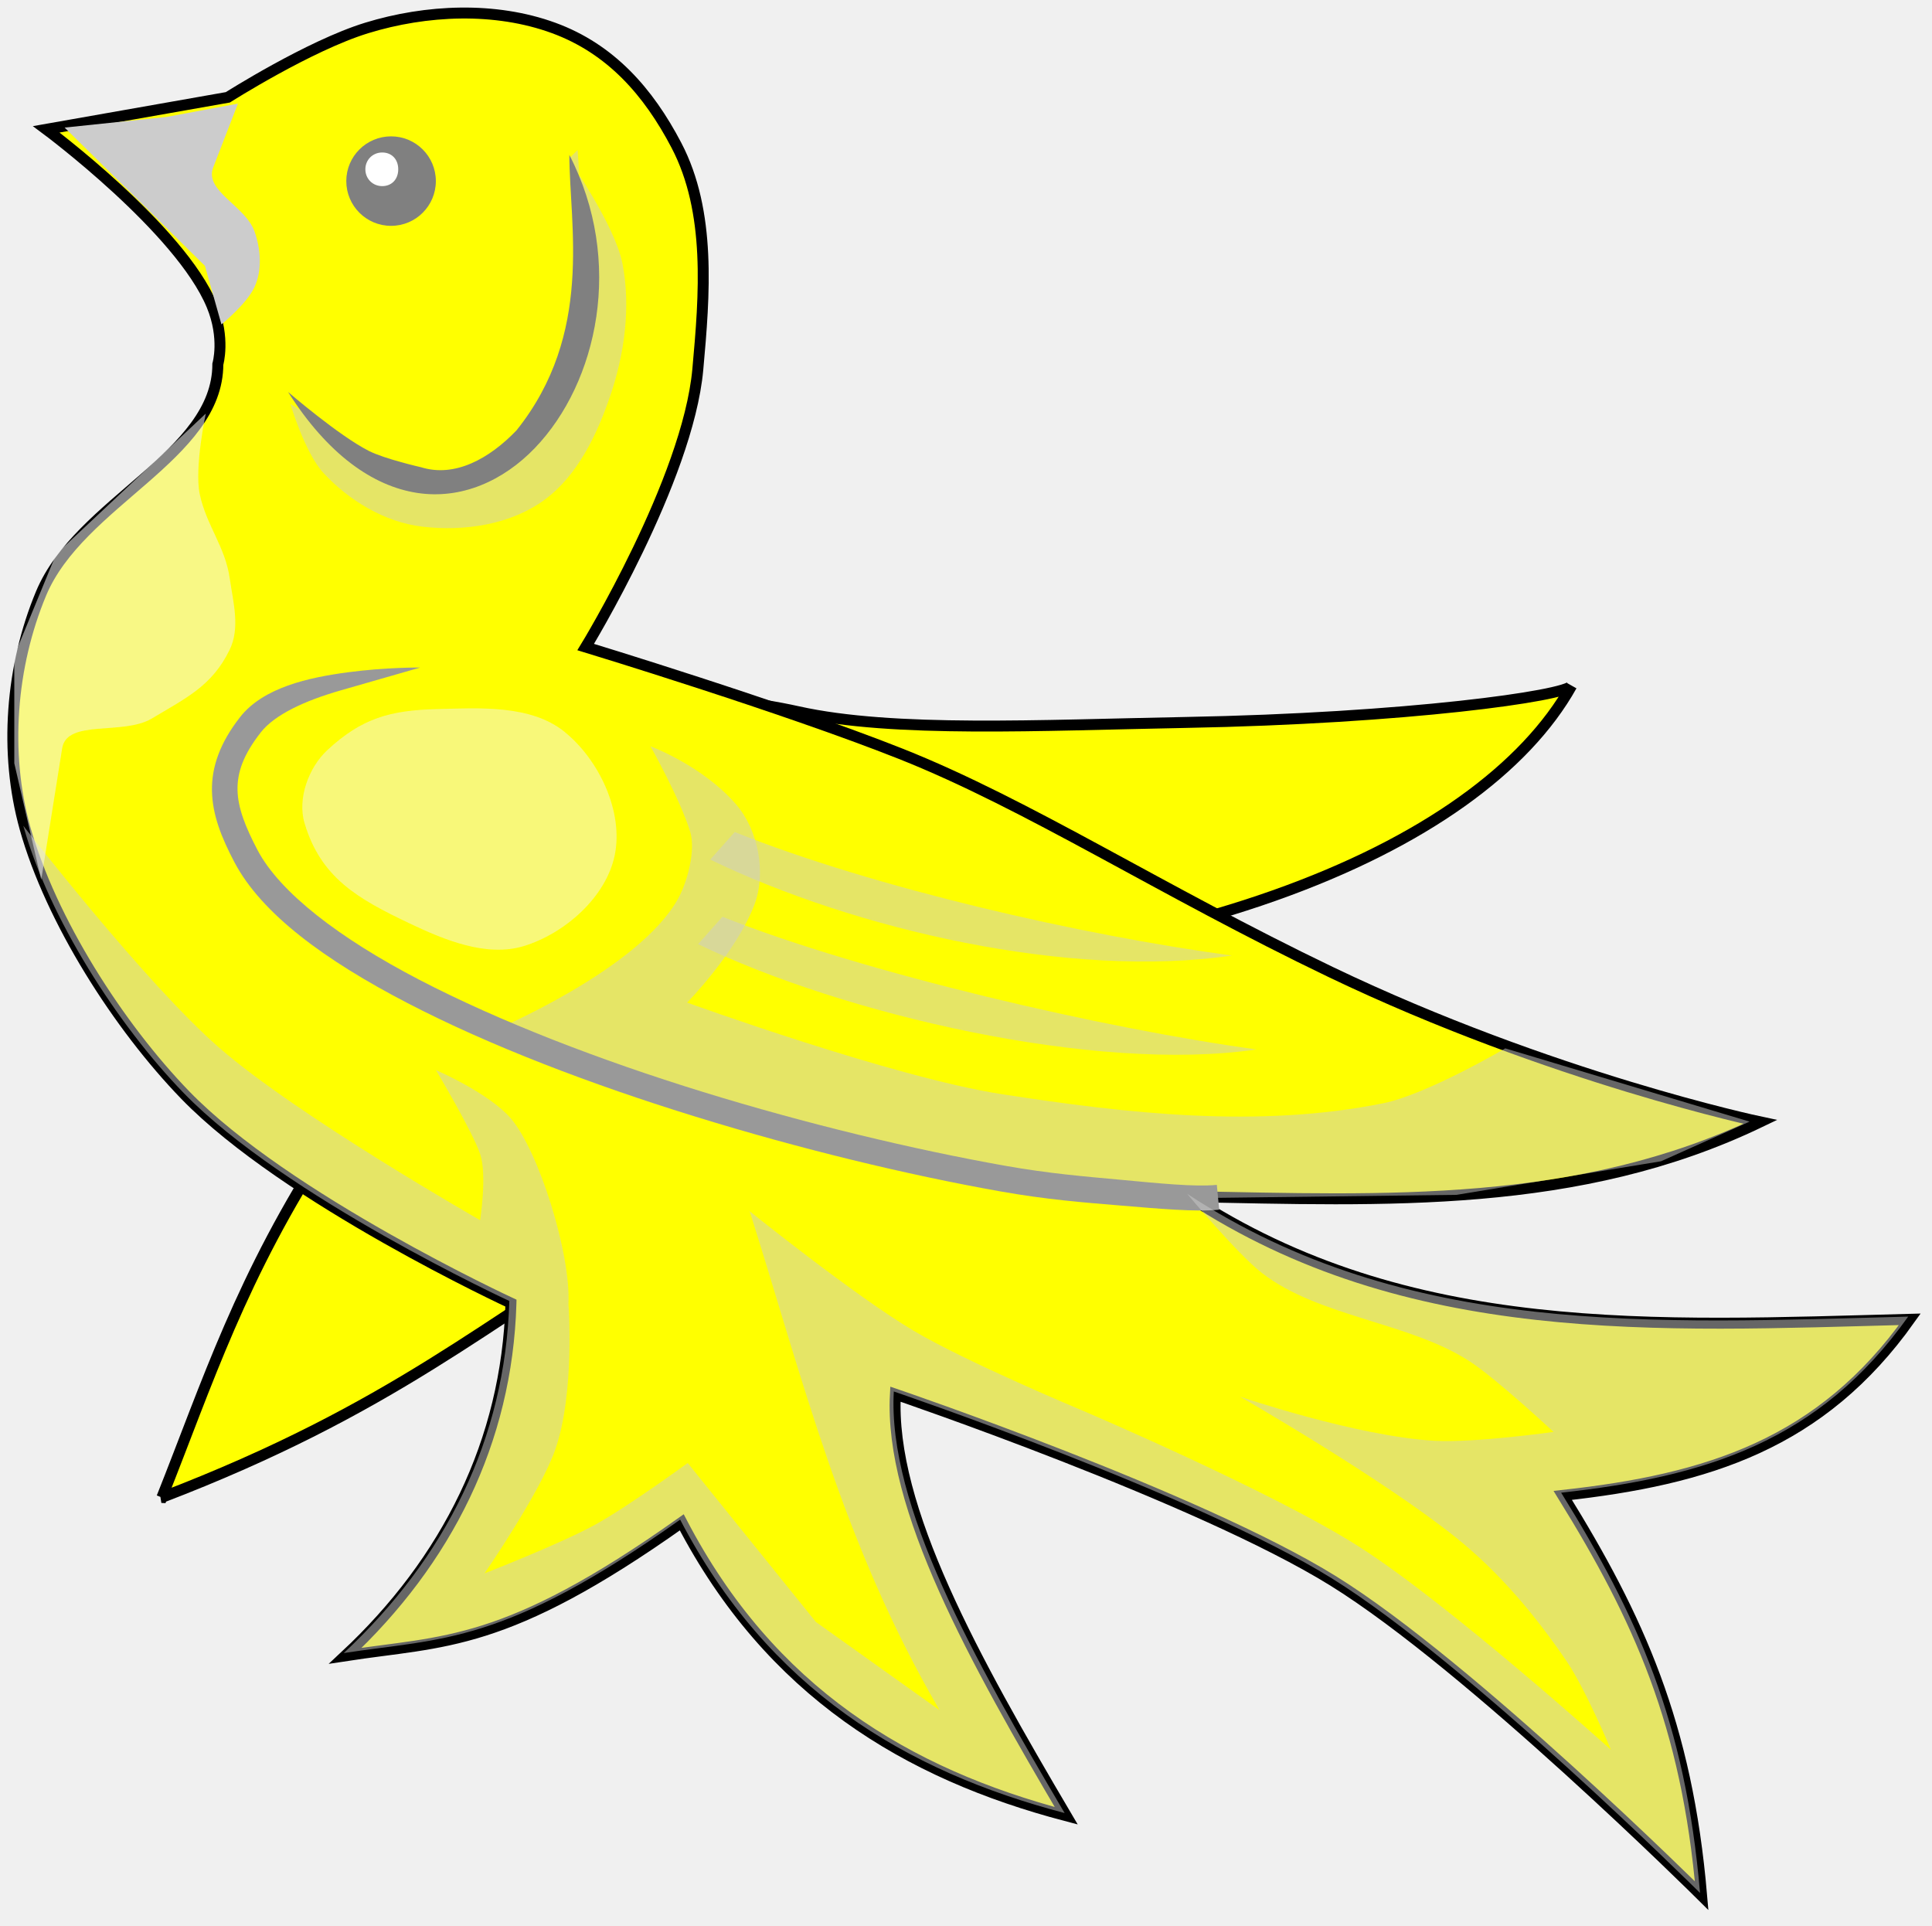
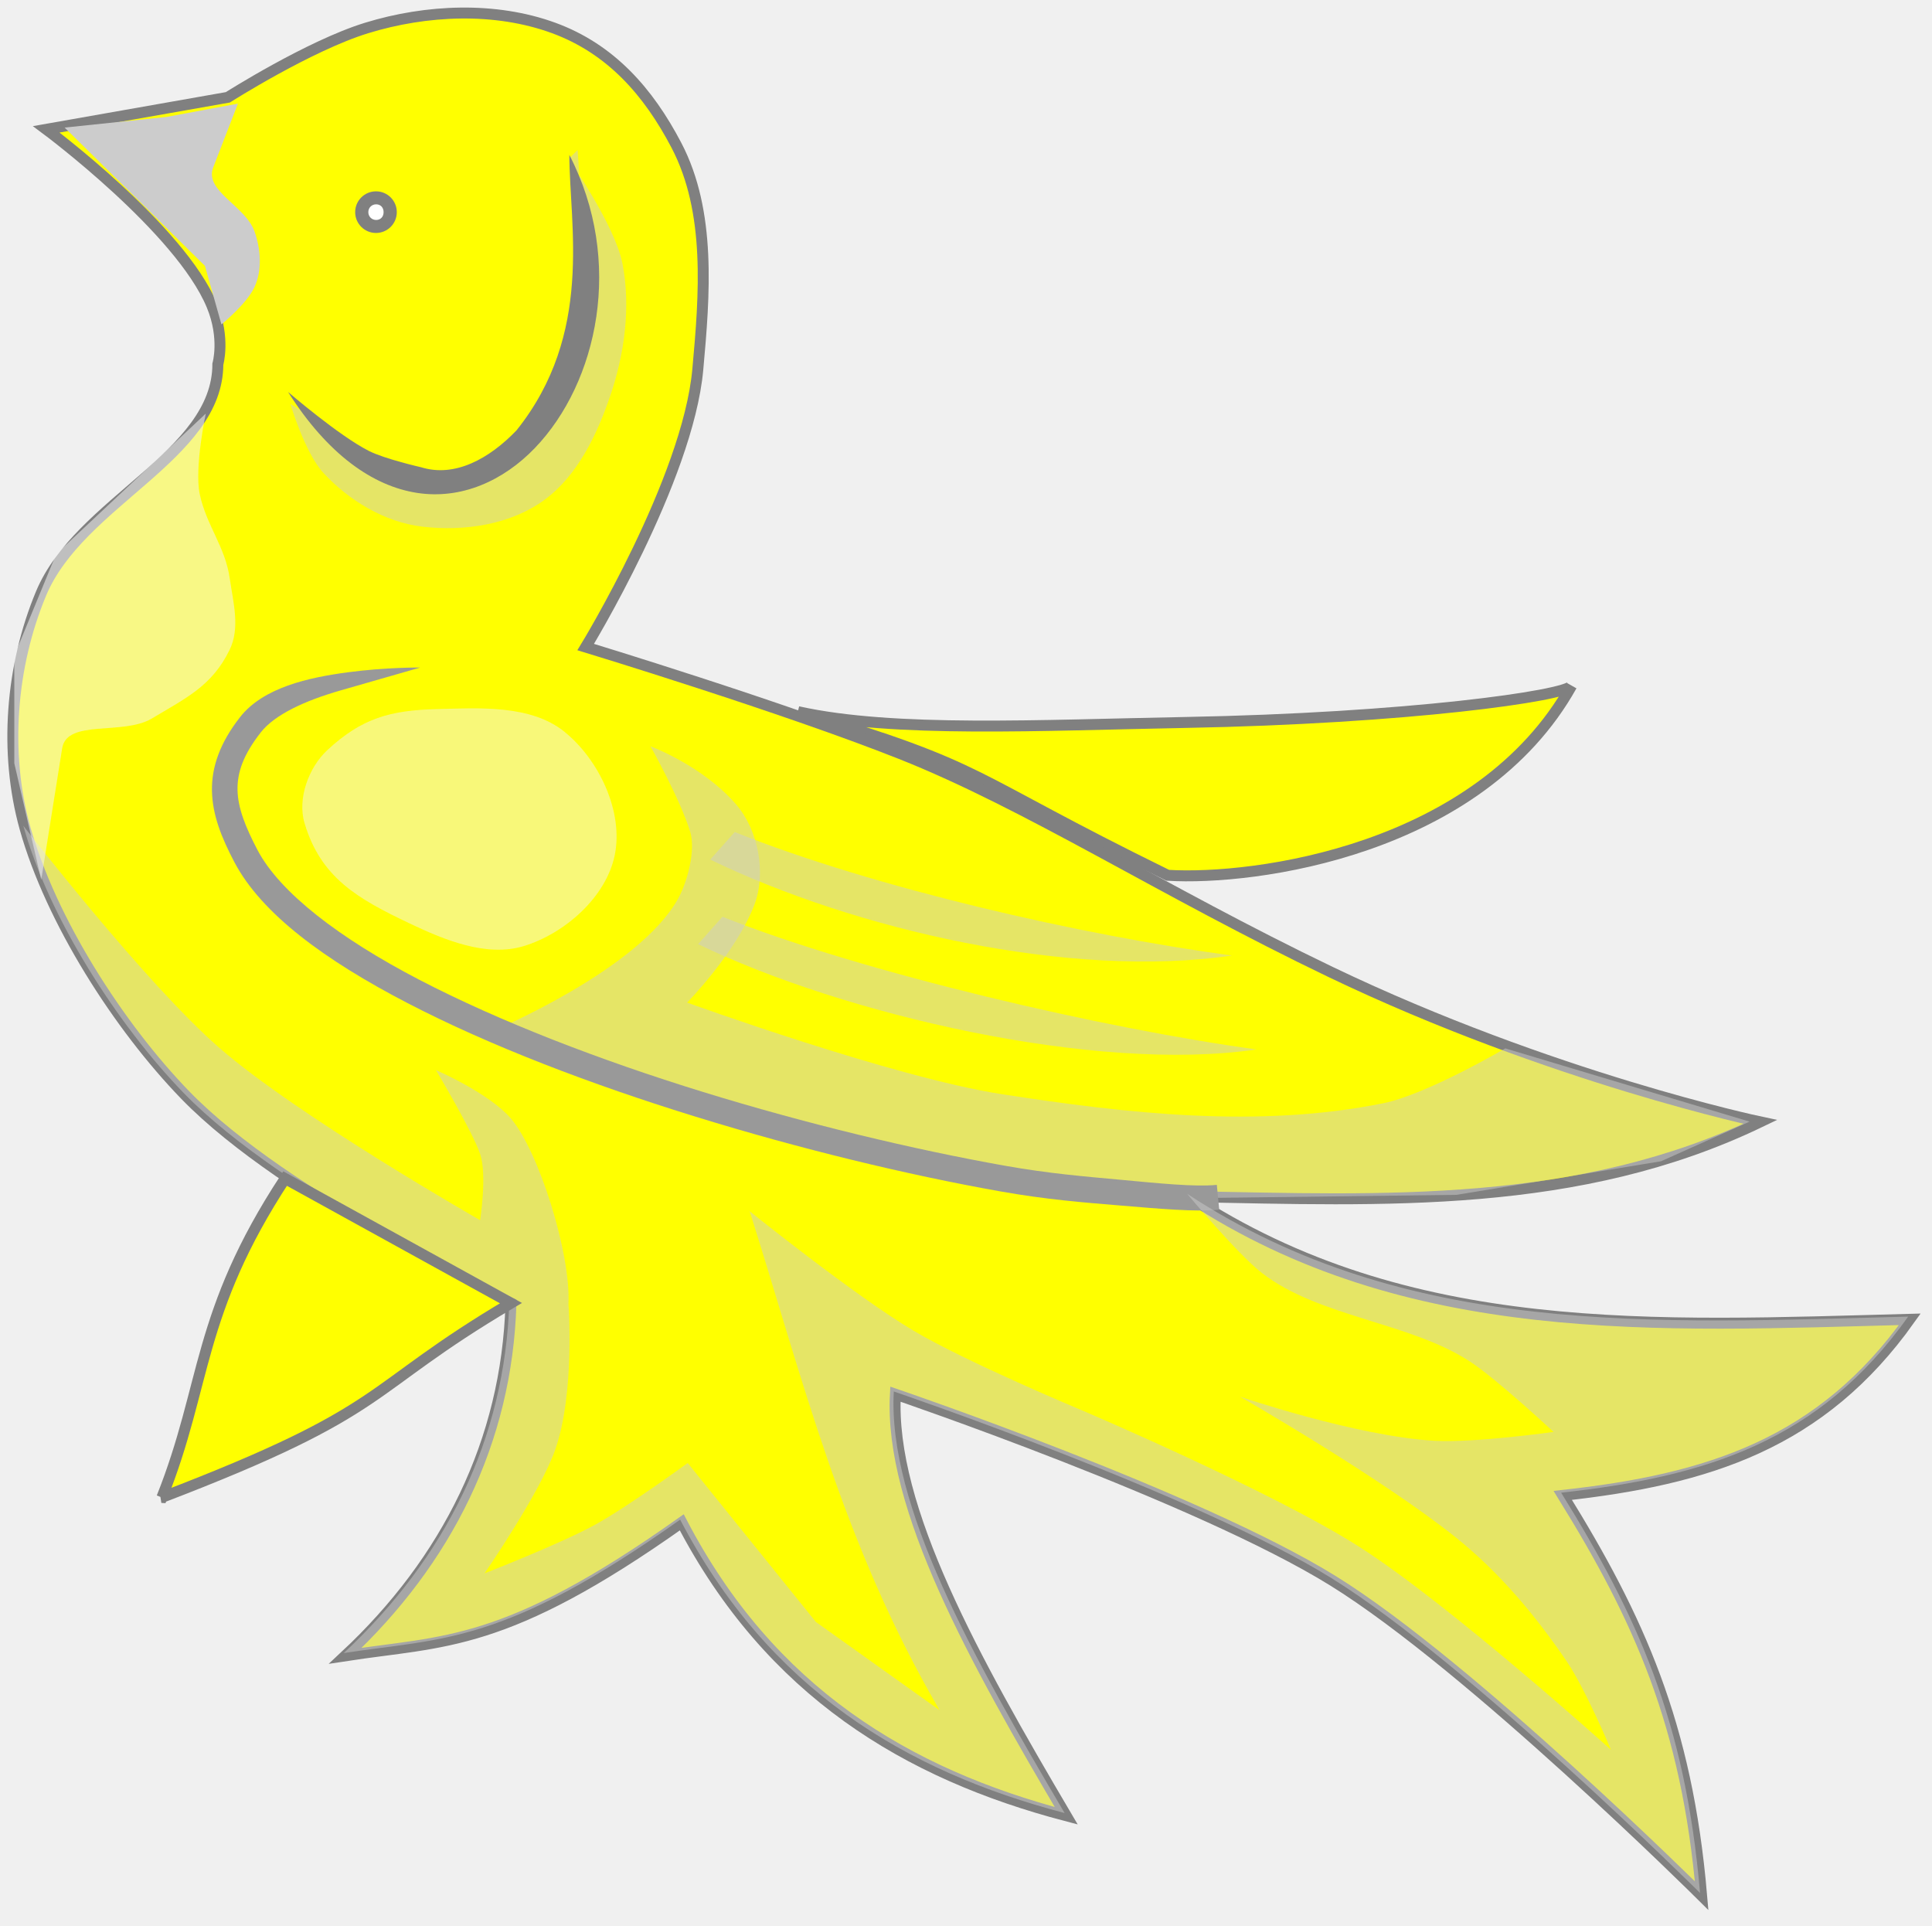
<svg xmlns="http://www.w3.org/2000/svg" width="162.062" height="161.479" id="svg6415" version="1.1">
  <defs id="defs6417" />
  <g id="layer1">
    <g id="g25097-8-8" style="stroke-width:0.918;stroke-miterlimit:4;stroke-dasharray:none;display:inline">
-       <path id="path25095-6-40" d="m13.56,125.6   c19.46,-7.446 27.45,-14.89 40.03,-22.33   l3.967,-21.26   c40.19,0.445 66.54,-10.65 74.28,-24.5 -0.488,0.854 -13.8,2.743 -32.44,3.087 -12.09,0.223 -24.44,0.876 -32.46,-0.905 -14.43,-3.205 -45.43,-1.821 -45.43,-1.821   l6.131,37.83   c-7.43,11.34 -10.27,20.39 -14.06,29.9   z " style="fill:#ffff00;fill-opacity:1;stroke:#000000;stroke-width:0.918;stroke-linecap:butt;stroke-linejoin:miter;stroke-miterlimit:4;stroke-opacity:1;stroke-dasharray:none" />
-       <g id="g25077-5-7" style="stroke-width:0.918;stroke-miterlimit:4;stroke-dasharray:none">
-         <path style="fill:#e6e6e6;fill-opacity:1;stroke:none" d="m42.86,109.3   c0,0 -18.87,-8.731 -27.32,-17.45 -5.591,-5.769 -11.27,-14.64 -13.44,-22.38 -1.774,-6.337 -1.191,-13.62 1.344,-19.69 3.216,-7.706 14.33,-11.54 14.33,-19.24 0,0 1.143,-2.167 0,-4.922 -2.668,-6.431 -13.89,-14.77 -13.89,-14.77   l15.23,-2.685   c0,0 6.817,-4.335 11.65,-5.819 4.995,-1.534 10.77,-1.796 15.68,0 4.776,1.748 7.947,5.344 10.3,9.847 2.919,5.578 2.362,12.53 1.792,18.8 -0.842,9.264 -9.405,23.28 -9.405,23.28 0,0 16.55,5.034 26.42,8.95 10.69,4.239 21.84,11.48 36.08,18.31 18.51,8.871 36.03,12.57 36.03,12.57 -15.26,7.336 -31.49,6.575 -47.93,6.266 18.37,12.07 39.2,10.85 60.47,10.29 -7.435,10.45 -16.93,13.43 -29.11,14.77 6.366,10.28 10.42,19.17 11.65,33.57 0,0 -19.39,-19.26 -30.91,-26.4 -11.31,-7.014 -36.72,-15.66 -36.72,-15.66 -0.524,9.516 6.649,22.33 14.33,35.36 -13.36,-3.51 -24.85,-10.4 -32.25,-24.61 -14.86,10.54 -19.91,9.911 -28.22,11.19 8.517,-7.949 13.55,-17.99 13.89,-29.53   z " id="path24912-0-6" />
-         <path style="fill:#ffff00;stroke:#000000;stroke-width:0.918;stroke-linecap:butt;stroke-linejoin:miter;stroke-miterlimit:4;stroke-opacity:1;stroke-dasharray:none" d="m42.86,109.3   c0,0 -18.87,-8.731 -27.32,-17.45 -5.591,-5.769 -11.27,-14.64 -13.44,-22.38 -1.774,-6.337 -1.191,-13.62 1.344,-19.69 3.216,-7.706 14.83,-11.54 14.83,-19.24 0,0 0.641,-2.167 -0.502,-4.922 -2.668,-6.431 -13.89,-14.77 -13.89,-14.77   l15.23,-2.685   c0,0 6.817,-4.335 11.65,-5.819 4.995,-1.534 10.77,-1.796 15.68,0 4.776,1.748 7.947,5.344 10.3,9.847 2.919,5.578 2.362,12.53 1.792,18.8 -0.842,9.264 -9.405,23.28 -9.405,23.28 0,0 16.55,5.034 26.42,8.95 10.69,4.239 21.84,11.48 36.08,18.31 18.51,8.871 36.03,12.57 36.03,12.57 -15.26,7.336 -31.49,6.575 -47.93,6.266 18.37,12.07 39.2,10.85 60.47,10.29 -7.435,10.45 -16.93,13.43 -29.11,14.77 6.366,10.28 10.42,19.17 11.65,33.57 0,0 -19.39,-19.26 -30.91,-26.4 -11.31,-7.014 -36.72,-15.66 -36.72,-15.66 -0.524,9.516 6.649,22.33 14.33,35.36 -13.36,-3.51 -24.85,-10.4 -32.25,-24.61 -14.86,10.54 -19.91,9.911 -28.22,11.19 8.517,-7.949 13.55,-17.99 13.89,-29.53   z " id="path24912-9-5-73" />
-         <path style="fill:#cccccc;fill-opacity:1;stroke:none;opacity:0.5" d="m46.86,88.19 14.86,5.118 14.6,4.35 25.36,2.816 20.49,-0.256 17.16,-2.816 7.428,-3.327 -20.49,-6.143   c0,0 -6.574,3.865 -10.25,4.606 -10.46,2.113 -21.47,0.865 -32.01,-0.768 -9.052,-1.401 -26.37,-7.678 -26.37,-7.678 0,0 4.09,-4.159 5.636,-8.189 1.024,-2.672 0.34,-6.285 -1.537,-8.445 -2.831,-3.261 -7.172,-4.862 -7.172,-4.862 0,0 2.48,4.406 3.33,7.166 0.476,1.55 -0.234,4.215 -1.025,5.632 -3.324,5.956 -15.37,11.01 -15.37,11.01   l5.38,1.792   z " id="path24963-2-3" />
-         <path style="font-size:medium;font-style:normal;font-variant:normal;font-weight:normal;font-stretch:normal;text-indent:0;text-align:start;text-decoration:none;line-height:normal;letter-spacing:normal;word-spacing:normal;text-transform:none;direction:ltr;block-progression:tb;writing-mode:lr-tb;text-anchor:start;color:#000000;fill:#999999;fill-opacity:1;stroke:none;stroke-width:0.918;marker:none;visibility:visible;display:inline;overflow:visible;enable-background:accumulate;font-family:Bitstream Vera Sans;-inkscape-font-specification:Bitstream Vera Sans" d="m35.26,55.99   c0,0 -2.855,-0.034 -6.118,0.403 -3.261,0.437 -7.06,1.269 -9.009,3.762 -1.665,2.13 -2.392,4.153 -2.353,6.18 0.039,2.028 0.806,3.931 1.882,5.978 2.282,4.34 7.613,8.235 14.52,11.82 6.908,3.587 15.45,6.84 24.2,9.539 8.747,2.7 17.7,4.862 25.47,6.246 3.952,0.704 7.073,0.942 10.23,1.203 3.05,0.252 6.17,0.543 8.19,0.342   l-0.202,-2.082   c-1.853,0.184 -4.948,-0.137 -8.046,-0.425 -3.007,-0.28 -5.989,-0.513 -9.769,-1.187 -7.676,-1.368 -16.62,-3.508 -25.28,-6.18 -8.661,-2.672 -17.06,-5.907 -23.79,-9.404 -6.733,-3.497 -11.71,-7.332 -13.58,-10.88 -1.013,-1.927 -1.652,-3.538 -1.681,-5.038 -0.029,-1.499 0.494,-2.973 1.949,-4.836 1.169,-1.496 3.711,-2.665 6.684,-3.519   l6.695,-1.922   z " id="path24914-8-6" />
-         <path style="fill:#cccccc;fill-opacity:1;stroke:none;opacity:0.5" d="m24.36,33.89   c0,0 1.215,4.086 2.76,5.767 2.127,2.313 5.159,4.142 8.28,4.512 3.526,0.42 7.43,-0.15 10.29,-2.257 2.782,-2.052 4.412,-5.503 5.52,-8.774 1.183,-3.497 1.709,-7.407 1.004,-11.03 -0.629,-3.228 -4.515,-8.774 -4.515,-8.774   l0.753,-0.752 0.753,11.03 -1.756,9.277 -4.014,5.264 -5.268,1.755 -5.52,-1.003 -8.28,-5.015   z " id="path25028-6-1" />
-         <path style="font-size:medium;font-style:normal;font-variant:normal;font-weight:normal;font-stretch:normal;text-indent:0;text-align:start;text-decoration:none;line-height:normal;letter-spacing:normal;word-spacing:normal;text-transform:none;direction:ltr;block-progression:tb;writing-mode:lr-tb;text-anchor:start;color:#000000;fill:#808080;fill-opacity:1;stroke:none;stroke-width:0.918;marker:none;visibility:visible;display:inline;overflow:visible;enable-background:accumulate;font-family:Bitstream Vera Sans;-inkscape-font-specification:Bitstream Vera Sans" d="m47.76,12.99   c0,5.868 2.071,14.98 -4.436,23.11 -2.278,2.371 -5.167,3.974 -8,3.091 0,0 -3.014,-0.681 -4.38,-1.369 -2.498,-1.258 -6.781,-4.946 -6.781,-4.946 3.322,5.24 7.108,7.891 10.82,8.465 3.715,0.574 7.243,-1.015 9.883,-3.762 5.279,-5.494 7.504,-15.68 2.891,-24.59   z " id="path24916-0-5" />
-         <path style="fill:#cccccc;fill-opacity:1;stroke:none;opacity:0.5" d="m1.964,69.29   c2.166,7.732 7.848,16.61 13.44,22.38 8.454,8.725 27.32,17.45 27.32,17.45 -0.333,11.55 -5.367,21.58 -13.89,29.53 8.308,-1.278 13.36,-0.65 28.22,-11.19 7.407,14.22 18.89,21.1 32.25,24.61 -7.684,-13.03 -14.86,-25.84 -14.33,-35.36 0,0 25.43,8.652 36.72,15.66 11.52,7.14 30.91,26.4 30.91,26.4 -1.223,-14.4 -5.281,-23.28 -11.65,-33.57 12.18,-1.335 21.68,-4.318 29.11,-14.77 -21.27,0.554 -42.1,1.775 -60.47,-10.29 0,0 4.186,5.025 6.262,6.635 4.769,3.693 12.36,4.12 17.42,7.405 2.272,1.475 7.041,5.924 7.041,5.924 0,0 -6.667,0.934 -10.01,0.741 -6.529,-0.379 -16.3,-3.703 -16.3,-3.703 0,0 11.86,6.797 18.16,11.85 3.614,2.902 6.66,6.534 9.263,10.37 1.551,2.283 3.707,7.405 3.707,7.405 0,0 -13.5,-12.17 -21.12,-17.03 -7.31,-4.662 -23.34,-11.48 -23.34,-11.48 0,0 -9.618,-4.013 -14.08,-6.665 -4.864,-2.889 -13.71,-9.997 -13.71,-9.997 4.423,13.95 7.785,27.9 15.93,41.85   l-10.38,-7.405 -10.75,-13.33   c0,0 -5.049,3.686 -7.781,5.184 -2.958,1.62 -9.263,4.073 -9.263,4.073 0,0 4.672,-6.779 5.929,-10.37 1.674,-4.783 1.112,-12.22 1.112,-12.22 0.208,-4.252 -2.506,-12.84 -4.817,-15.55 -1.83,-2.147 -6.299,-4.073 -6.299,-4.073 0,0 3.053,5.118 3.707,7.035 0.597,1.753 0,5.554 0,5.554 0,0 -15.27,-8.712 -21.86,-14.44 -6.254,-5.436 -16.45,-18.63 -16.45,-18.63   z " id="path24912-9-3-2-4" />
-         <path style="fill:#cccccc;fill-opacity:1;stroke:none" d="m19.96,8.691 -2.077,5.354   c-0.764,1.971 2.687,3.205 3.461,5.354 0.531,1.475 0.667,3.263 0,4.686 -0.676,1.44 -2.769,3.123 -2.769,3.123   l-1.384,-4.907 -11.77,-11.6 8.536,-0.892 6,-1.116   z " id="path25026-4-2" />
-         <path style="fill:#f2f2f2;fill-opacity:1;stroke:none;opacity:0.549" d="m17.26,34.69   c0,0 -0.972,4.557 -0.502,6.769 0.551,2.597 2.13,4.393 2.508,7.02 0.293,2.028 0.895,4.174 0,6.016 -1.477,3.041 -3.623,4.026 -6.525,5.767 -2.418,1.452 -7.134,0.026 -7.527,2.506   l-1.756,11.03 -2.259,-9.778 0,-9.026 3.513,-8.525 12.55,-11.78   z " id="path25030-8-0" />
-         <path style="fill:#cccccc;fill-opacity:1;stroke:none;opacity:0.5" d="m58.56,79.19   c12.16,5.887 33.28,10.82 46.85,8.832 -12.67,-1.718 -33,-6.42 -44.81,-11.13   l-2.049,2.304   z " id="path24965-0-72" />
-         <path style="fill:#cccccc;fill-opacity:1;stroke:none;opacity:0.5" d="m59.56,72.09   c12.16,5.887 30.2,10.04 43.78,8.058 -12.67,-1.718 -29.92,-5.647 -41.71,-10.36   l-2.049,2.304   z " id="path24965-6-9-6" />
-         <path style="fill:#f2f2f2;fill-opacity:1;stroke:none;opacity:0.5" d="m47.36,61.39   c2.891,2.339 4.946,6.683 4.21,10.32 -0.714,3.534 -4.201,6.603 -7.654,7.648 -3.113,0.942 -6.632,-0.515 -9.569,-1.912 -4.335,-2.063 -7.437,-3.813 -8.803,-8.413 -0.608,-2.048 0.347,-4.664 1.914,-6.117 2.878,-2.672 5.255,-3.338 9.186,-3.441 3.627,-0.095 7.895,-0.369 10.72,1.912   z " id="path25024-0-0" />
-         <g id="g25073-0-1" style="stroke-width:0.918;stroke-miterlimit:4;stroke-dasharray:none">
-           <path d="m36.56,15.19   c0,2.072 -1.681,3.753 -3.756,3.753 -2.074,0 -3.756,-1.68 -3.756,-3.753 0,-2.072 1.681,-3.753 3.756,-3.753 2.074,0 3.756,1.68 3.756,3.753   z " id="path25034-6-6" style="fill:#808080;fill-opacity:1;stroke:none" />
-           <path d="m32.06,12.79   c-0.795,0 -1.412,0.616 -1.412,1.41 0,0.794 0.617,1.41 1.412,1.41 0.795,0 1.345,-0.565 1.345,-1.41 0,-0.845 -0.549,-1.41 -1.345,-1.41   z " id="path25071-1-5" style="fill:#ffffff;fill-opacity:1;stroke:none" />
-         </g>
+       <path id="path25095-6-40" d="M 97.953,73.415 C 105.196,73.86 124.097,71.36 131.837,57.51 c -0.488,0.854 -13.8,2.743 -32.44,3.087 -12.09,0.223 -24.44,0.876 -32.46,-0.905 16.287,4.872 13.718,5.238 31.016,13.723 z" style="fill:#ffff00;fill-opacity:1;stroke:#808080;stroke-width:0.918;stroke-linecap:butt;stroke-linejoin:miter;stroke-miterlimit:4;stroke-dasharray:none;stroke-opacity:1" />
+       <path style="stroke:#808080;stroke-width:0.918;stroke-linecap:butt;stroke-linejoin:miter;stroke-miterlimit:4;stroke-dasharray:none;stroke-opacity:1;fill:#ffff00" d="m 42.86,109.3 c 0,0 -18.87,-8.731 -27.32,-17.45 C 9.949,86.081 4.27,77.21 2.1,69.47 0.326,63.133 0.909,55.85 3.444,49.78 6.66,42.074 18.274,38.24 18.274,30.54 c 0,0 0.641,-2.167 -0.502,-4.922 -2.668,-6.431 -13.89,-14.77 -13.89,-14.77 l 15.23,-2.685 c 0,0 6.817,-4.335 11.65,-5.819 4.995,-1.534 10.77,-1.796 15.68,0 4.776,1.748 7.947,5.344 10.3,9.847 2.919,5.578 2.362,12.53 1.792,18.8 -0.842,9.264 -9.405,23.28 -9.405,23.28 0,0 16.55,5.034 26.42,8.95 10.69,4.239 21.84,11.48 36.08,18.31 18.51,8.871 36.03,12.57 36.03,12.57 -15.26,7.336 -31.49,6.575 -47.93,6.266 18.37,12.07 39.2,10.85 60.47,10.29 -7.435,10.45 -16.93,13.43 -29.11,14.77 6.366,10.28 10.42,19.17 11.65,33.57 0,0 -19.39,-19.26 -30.91,-26.4 -11.31,-7.014 -36.72,-15.66 -36.72,-15.66 -0.524,9.516 6.649,22.33 14.33,35.36 -13.36,-3.51 -24.85,-10.4 -32.25,-24.61 -14.86,10.54 -19.91,9.911 -28.22,11.19 8.517,-7.949 13.55,-17.99 13.89,-29.53 z" id="path24912-9-5-73" />
+       <path style="opacity:0.5;fill:#cccccc;fill-opacity:1;stroke:none;stroke-width:0.918;stroke-miterlimit:4;stroke-dasharray:none" d="m 46.86,88.19 14.86,5.118 14.6,4.35 25.36,2.816 20.49,-0.256 17.16,-2.816 7.428,-3.327 -20.49,-6.143 c 0,0 -6.574,3.865 -10.25,4.606 -10.46,2.113 -21.47,0.865 -32.01,-0.768 -9.052,-1.401 -26.37,-7.678 -26.37,-7.678 0,0 4.09,-4.159 5.636,-8.189 1.024,-2.672 0.34,-6.285 -1.537,-8.445 -2.831,-3.261 -7.172,-4.862 -7.172,-4.862 0,0 2.48,4.406 3.33,7.166 0.476,1.55 -0.234,4.215 -1.025,5.632 -3.324,5.956 -15.37,11.01 -15.37,11.01 l 5.38,1.792 z" id="path24963-2-3" />
+       <path style="color:#000000;font-style:normal;font-variant:normal;font-weight:normal;font-stretch:normal;font-size:medium;line-height:normal;font-family:'Bitstream Vera Sans';-inkscape-font-specification:'Bitstream Vera Sans';text-indent:0;text-align:start;text-decoration:none;text-decoration-line:none;letter-spacing:normal;word-spacing:normal;text-transform:none;writing-mode:lr-tb;direction:ltr;text-anchor:start;display:inline;overflow:visible;visibility:visible;fill:#999999;fill-opacity:1;stroke:none;stroke-width:0.918;stroke-miterlimit:4;stroke-dasharray:none;marker:none;enable-background:accumulate" d="m 35.26,55.99 c 0,0 -2.855,-0.034 -6.118,0.403 -3.261,0.437 -7.06,1.269 -9.009,3.762 -1.665,2.13 -2.392,4.153 -2.353,6.18 0.039,2.028 0.806,3.931 1.882,5.978 2.282,4.34 7.613,8.235 14.52,11.82 6.908,3.587 15.45,6.84 24.2,9.539 8.747,2.7 17.7,4.862 25.47,6.246 3.952,0.704 7.073,0.942 10.23,1.203 3.05,0.252 6.17,0.543 8.19,0.342 l -0.202,-2.082 c -1.853,0.184 -4.948,-0.137 -8.046,-0.425 -3.007,-0.28 -5.989,-0.513 -9.769,-1.187 -7.676,-1.368 -16.62,-3.508 -25.28,-6.18 -8.661,-2.672 -17.06,-5.907 -23.79,-9.404 -6.733,-3.497 -11.71,-7.332 -13.58,-10.88 -1.013,-1.927 -1.652,-3.538 -1.681,-5.038 -0.029,-1.499 0.494,-2.973 1.949,-4.836 1.169,-1.496 3.711,-2.665 6.684,-3.519 l 6.695,-1.922 z" id="path24914-8-6" />
+       <path style="opacity:0.5;fill:#cccccc;fill-opacity:1;stroke:none;stroke-width:0.918;stroke-miterlimit:4;stroke-dasharray:none" d="m 24.36,33.89 c 0,0 1.215,4.086 2.76,5.767 2.127,2.313 5.159,4.142 8.28,4.512 3.526,0.42 7.43,-0.15 10.29,-2.257 2.782,-2.052 4.412,-5.503 5.52,-8.774 1.183,-3.497 1.709,-7.407 1.004,-11.03 -0.629,-3.228 -4.515,-8.774 -4.515,-8.774 l 0.753,-0.752 0.753,11.03 -1.756,9.277 -4.014,5.264 -5.268,1.755 -5.52,-1.003 -8.28,-5.015 z" id="path25028-6-1" />
+       <path style="color:#000000;font-style:normal;font-variant:normal;font-weight:normal;font-stretch:normal;font-size:medium;line-height:normal;font-family:'Bitstream Vera Sans';-inkscape-font-specification:'Bitstream Vera Sans';text-indent:0;text-align:start;text-decoration:none;text-decoration-line:none;letter-spacing:normal;word-spacing:normal;text-transform:none;writing-mode:lr-tb;direction:ltr;text-anchor:start;display:inline;overflow:visible;visibility:visible;fill:#808080;fill-opacity:1;stroke:none;stroke-width:0.918;stroke-miterlimit:4;stroke-dasharray:none;marker:none;enable-background:accumulate" d="m 47.76,12.99 c 0,5.868 2.071,14.98 -4.436,23.11 -2.278,2.371 -5.167,3.974 -8,3.091 0,0 -3.014,-0.681 -4.38,-1.369 -2.498,-1.258 -6.781,-4.946 -6.781,-4.946 3.322,5.24 7.108,7.891 10.82,8.465 3.715,0.574 7.243,-1.015 9.883,-3.762 5.279,-5.494 7.504,-15.68 2.891,-24.59 z" id="path24916-0-5" />
+       <path style="opacity:0.5;fill:#cccccc;fill-opacity:1;stroke:none;stroke-width:0.918;stroke-miterlimit:4;stroke-dasharray:none" d="m 1.964,69.29 c 2.166,7.732 7.848,16.61 13.44,22.38 8.454,8.725 27.32,17.45 27.32,17.45 -0.333,11.55 -5.367,21.58 -13.89,29.53 8.308,-1.278 13.36,-0.65 28.22,-11.19 7.407,14.22 18.89,21.1 32.25,24.61 -7.684,-13.03 -14.86,-25.84 -14.33,-35.36 0,0 25.43,8.652 36.72,15.66 11.52,7.14 30.91,26.4 30.91,26.4 -1.223,-14.4 -5.281,-23.28 -11.65,-33.57 12.18,-1.335 21.68,-4.318 29.11,-14.77 -21.27,0.554 -42.1,1.775 -60.47,-10.29 0,0 4.186,5.025 6.262,6.635 4.769,3.693 12.36,4.12 17.42,7.405 2.272,1.475 7.041,5.924 7.041,5.924 0,0 -6.667,0.934 -10.01,0.741 -6.529,-0.379 -16.3,-3.703 -16.3,-3.703 0,0 11.86,6.797 18.16,11.85 3.614,2.902 6.66,6.534 9.263,10.37 1.551,2.283 3.707,7.405 3.707,7.405 0,0 -13.5,-12.17 -21.12,-17.03 -7.31,-4.662 -23.34,-11.48 -23.34,-11.48 0,0 -9.618,-4.013 -14.08,-6.665 -4.864,-2.889 -13.71,-9.997 -13.71,-9.997 4.423,13.95 7.785,27.9 15.93,41.85 l -10.38,-7.405 -10.75,-13.33 c 0,0 -5.049,3.686 -7.781,5.184 -2.958,1.62 -9.263,4.073 -9.263,4.073 0,0 4.672,-6.779 5.929,-10.37 1.674,-4.783 1.112,-12.22 1.112,-12.22 0.208,-4.252 -2.506,-12.84 -4.817,-15.55 -1.83,-2.147 -6.299,-4.073 -6.299,-4.073 0,0 3.053,5.118 3.707,7.035 0.597,1.753 0,5.554 0,5.554 0,0 -15.27,-8.712 -21.86,-14.44 -6.254,-5.436 -16.45,-18.63 -16.45,-18.63 z" id="path24912-9-3-2-4" />
+       <path style="fill:#cccccc;fill-opacity:1;stroke:none;stroke-width:0.918;stroke-miterlimit:4;stroke-dasharray:none" d="m 19.96,8.691 -2.077,5.354 c -0.764,1.971 2.687,3.205 3.461,5.354 0.531,1.475 0.667,3.263 0,4.686 -0.676,1.44 -2.769,3.123 -2.769,3.123 l -1.384,-4.907 -11.77,-11.6 8.536,-0.892 6,-1.116 z" id="path25026-4-2" />
+       <path style="opacity:0.549;fill:#f2f2f2;fill-opacity:1;stroke:none;stroke-width:0.918;stroke-miterlimit:4;stroke-dasharray:none" d="m 17.26,34.69 c 0,0 -0.972,4.557 -0.502,6.769 0.551,2.597 2.13,4.393 2.508,7.02 0.293,2.028 0.895,4.174 0,6.016 -1.477,3.041 -3.623,4.026 -6.525,5.767 -2.418,1.452 -7.134,0.026 -7.527,2.506 l -1.756,11.03 -2.259,-9.778 v -9.026 l 3.513,-8.525 12.55,-11.78 z" id="path25030-8-0" />
+       <path style="opacity:0.5;fill:#cccccc;fill-opacity:1;stroke:none;stroke-width:0.918;stroke-miterlimit:4;stroke-dasharray:none" d="m 58.56,79.19 c 12.16,5.887 33.28,10.82 46.85,8.832 -12.67,-1.718 -33,-6.42 -44.81,-11.13 l -2.049,2.304 z" id="path24965-0-72" />
+       <path style="opacity:0.5;fill:#cccccc;fill-opacity:1;stroke:none;stroke-width:0.918;stroke-miterlimit:4;stroke-dasharray:none" d="m 59.56,72.09 c 12.16,5.887 30.2,10.04 43.78,8.058 C 90.67,78.43 73.42,74.501 61.63,69.788 l -2.049,2.304 z" id="path24965-6-9-6" />
+       <path style="opacity:0.5;fill:#f2f2f2;fill-opacity:1;stroke:none;stroke-width:0.918;stroke-miterlimit:4;stroke-dasharray:none" d="m 47.36,61.39 c 2.891,2.339 4.946,6.683 4.21,10.32 -0.714,3.534 -4.201,6.603 -7.654,7.648 -3.113,0.942 -6.632,-0.515 -9.569,-1.912 -4.335,-2.063 -7.437,-3.813 -8.803,-8.413 -0.608,-2.048 0.347,-4.664 1.914,-6.117 2.878,-2.672 5.255,-3.338 9.186,-3.441 3.627,-0.095 7.895,-0.369 10.72,1.912 z" id="path25024-0-0" />
+       <g id="g25073-0-1" style="stroke-width:0.918;stroke-miterlimit:4;stroke-dasharray:none" transform="translate(-585.8862,-217.7377)">
+         <circle id="path25034-6-6" style="fill:#808080;fill-opacity:1;stroke:none" cx="617.425" cy="235.532" r="1.746" />
+         <path id="path25071-1-5" style="fill:#ffffff;fill-opacity:1;stroke:none" d="m 617.438,234.875 c -0.37,0 -0.656,0.287 -0.656,0.656 0,0.37 0.287,0.656 0.656,0.656 0.37,0 0.625,-0.263 0.625,-0.656 0,-0.393 -0.255,-0.656 -0.625,-0.656 z" />
      </g>
+       <path id="path236" d="m 13.56,125.6 c 19.46,-7.446 16.72,-8.86 29.3,-16.3 L 23.914,98.852 C 16.484,110.192 17.368,116.091 13.578,125.601 Z" style="fill:#ffff00;fill-opacity:1;stroke:#808080;stroke-width:0.918;stroke-linecap:butt;stroke-linejoin:miter;stroke-miterlimit:4;stroke-dasharray:none;stroke-opacity:1" />
    </g>
  </g>
</svg>
